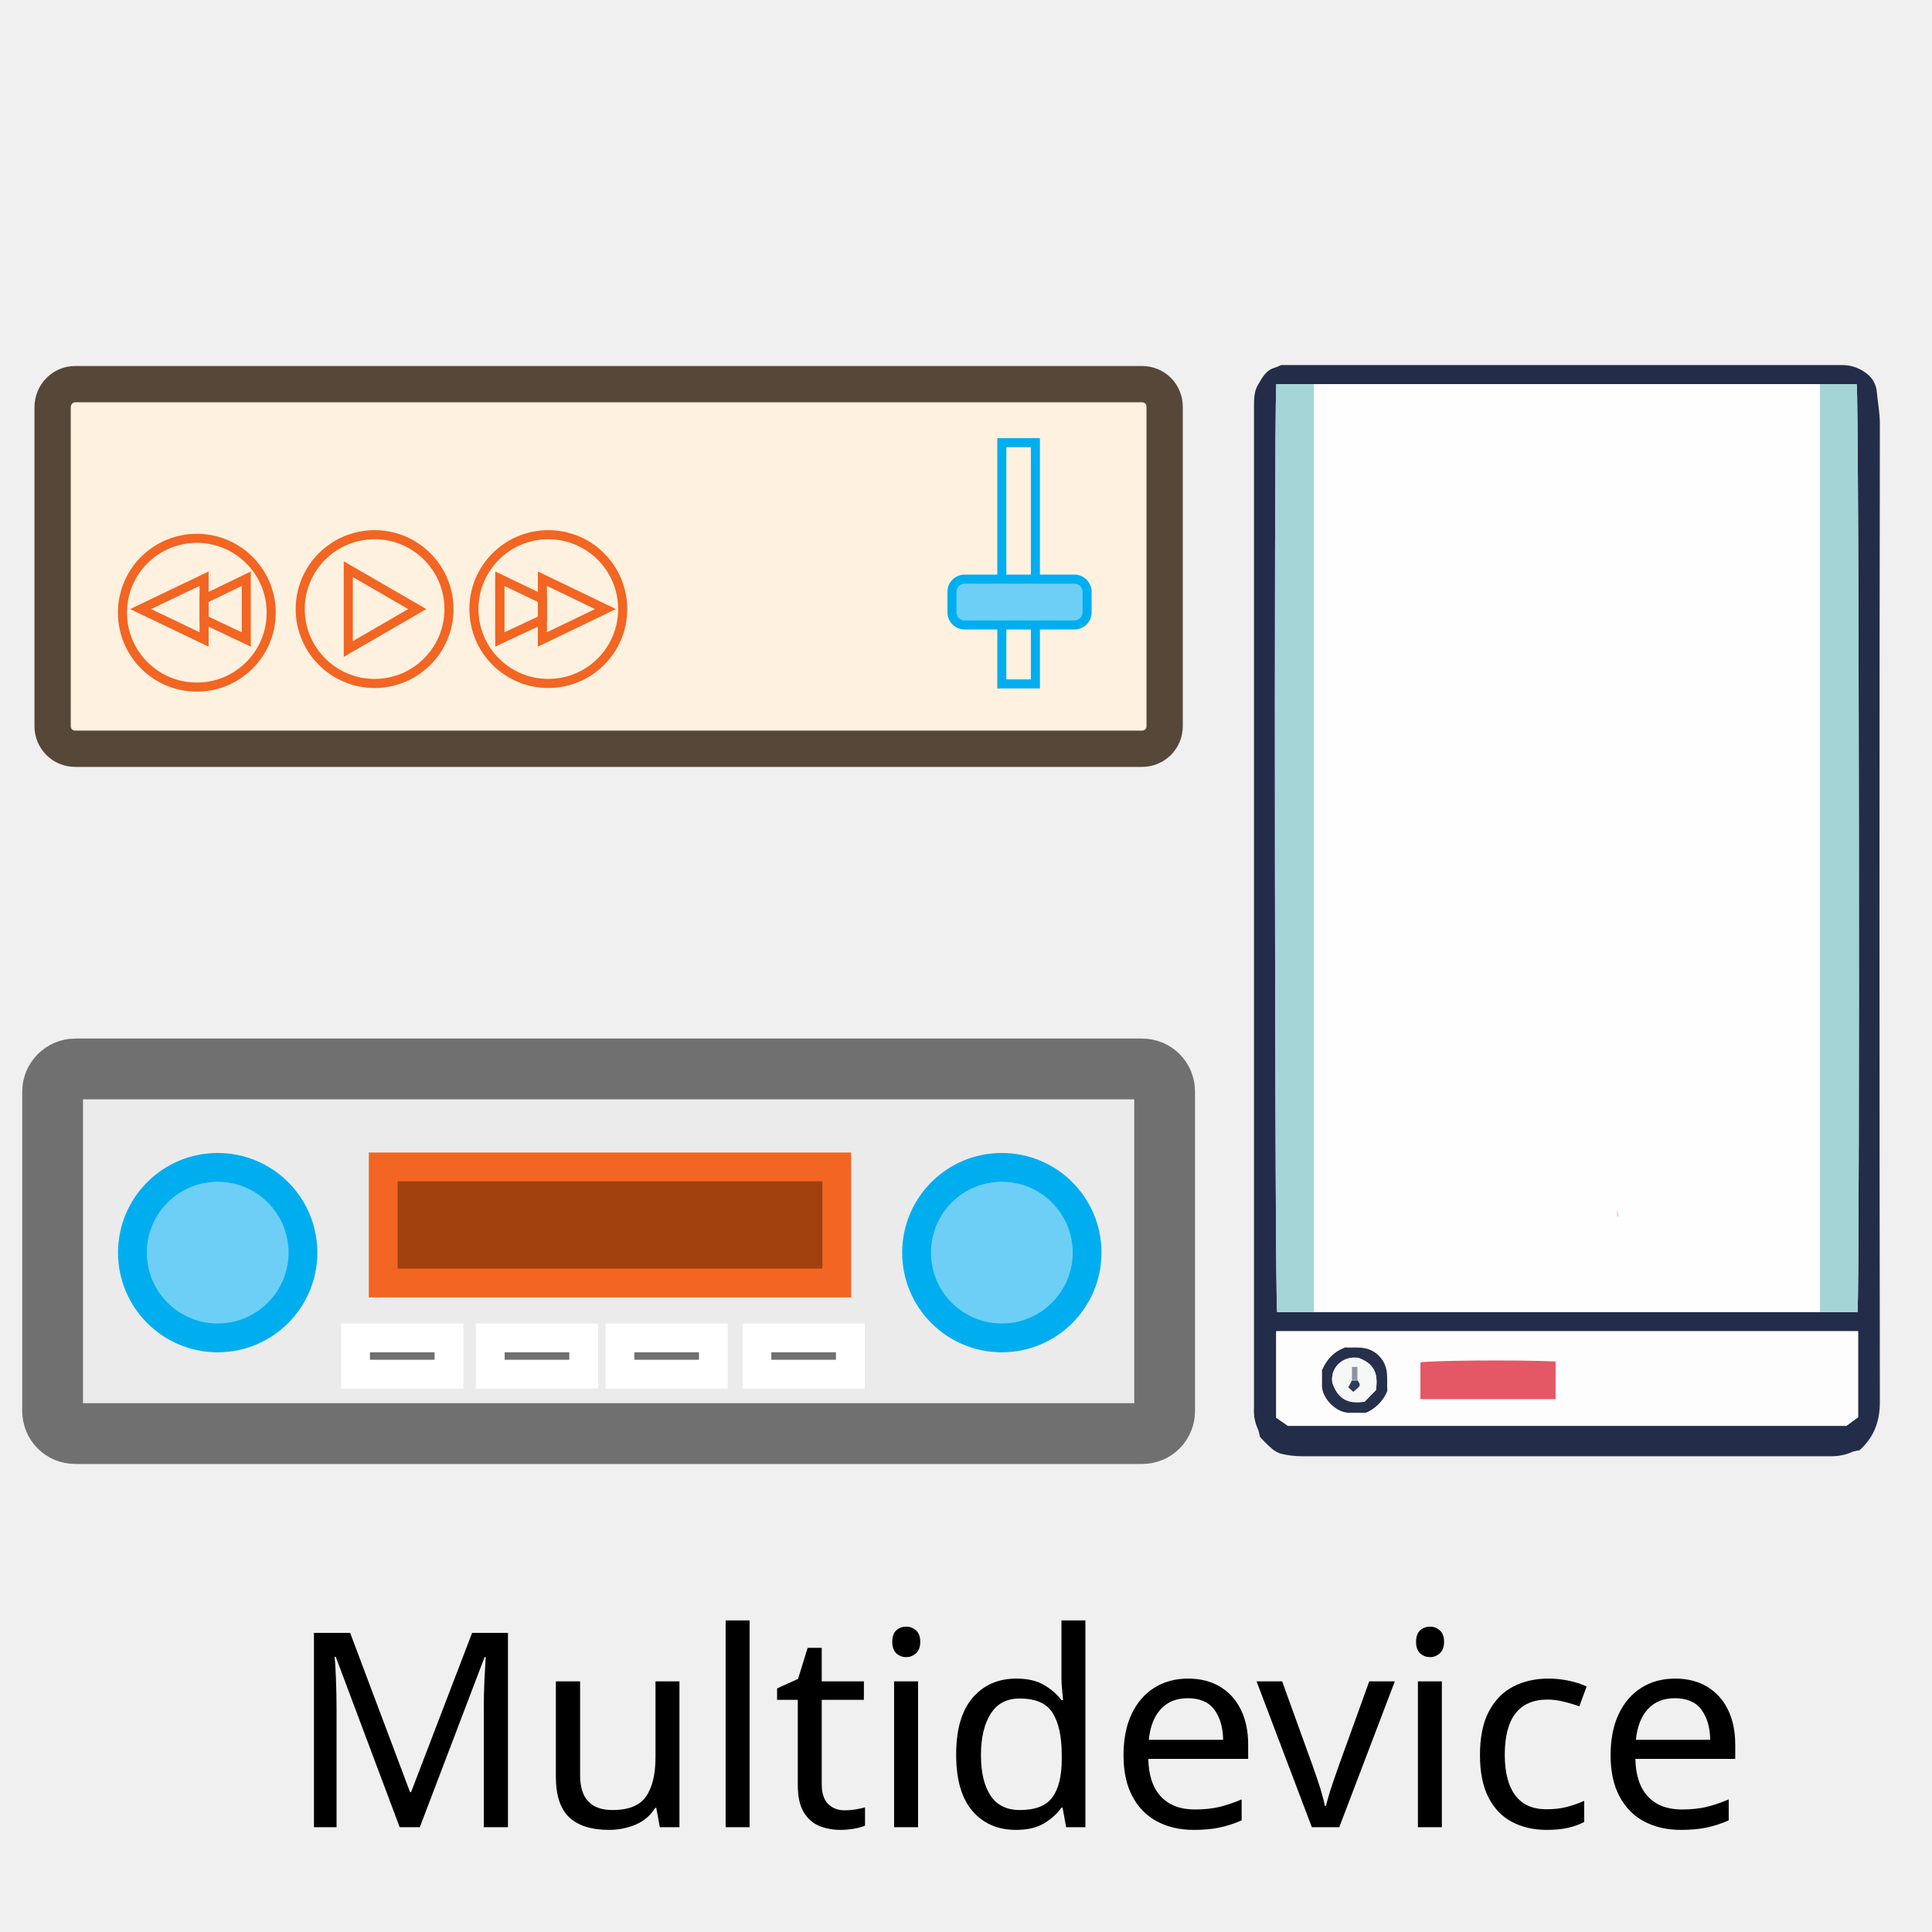
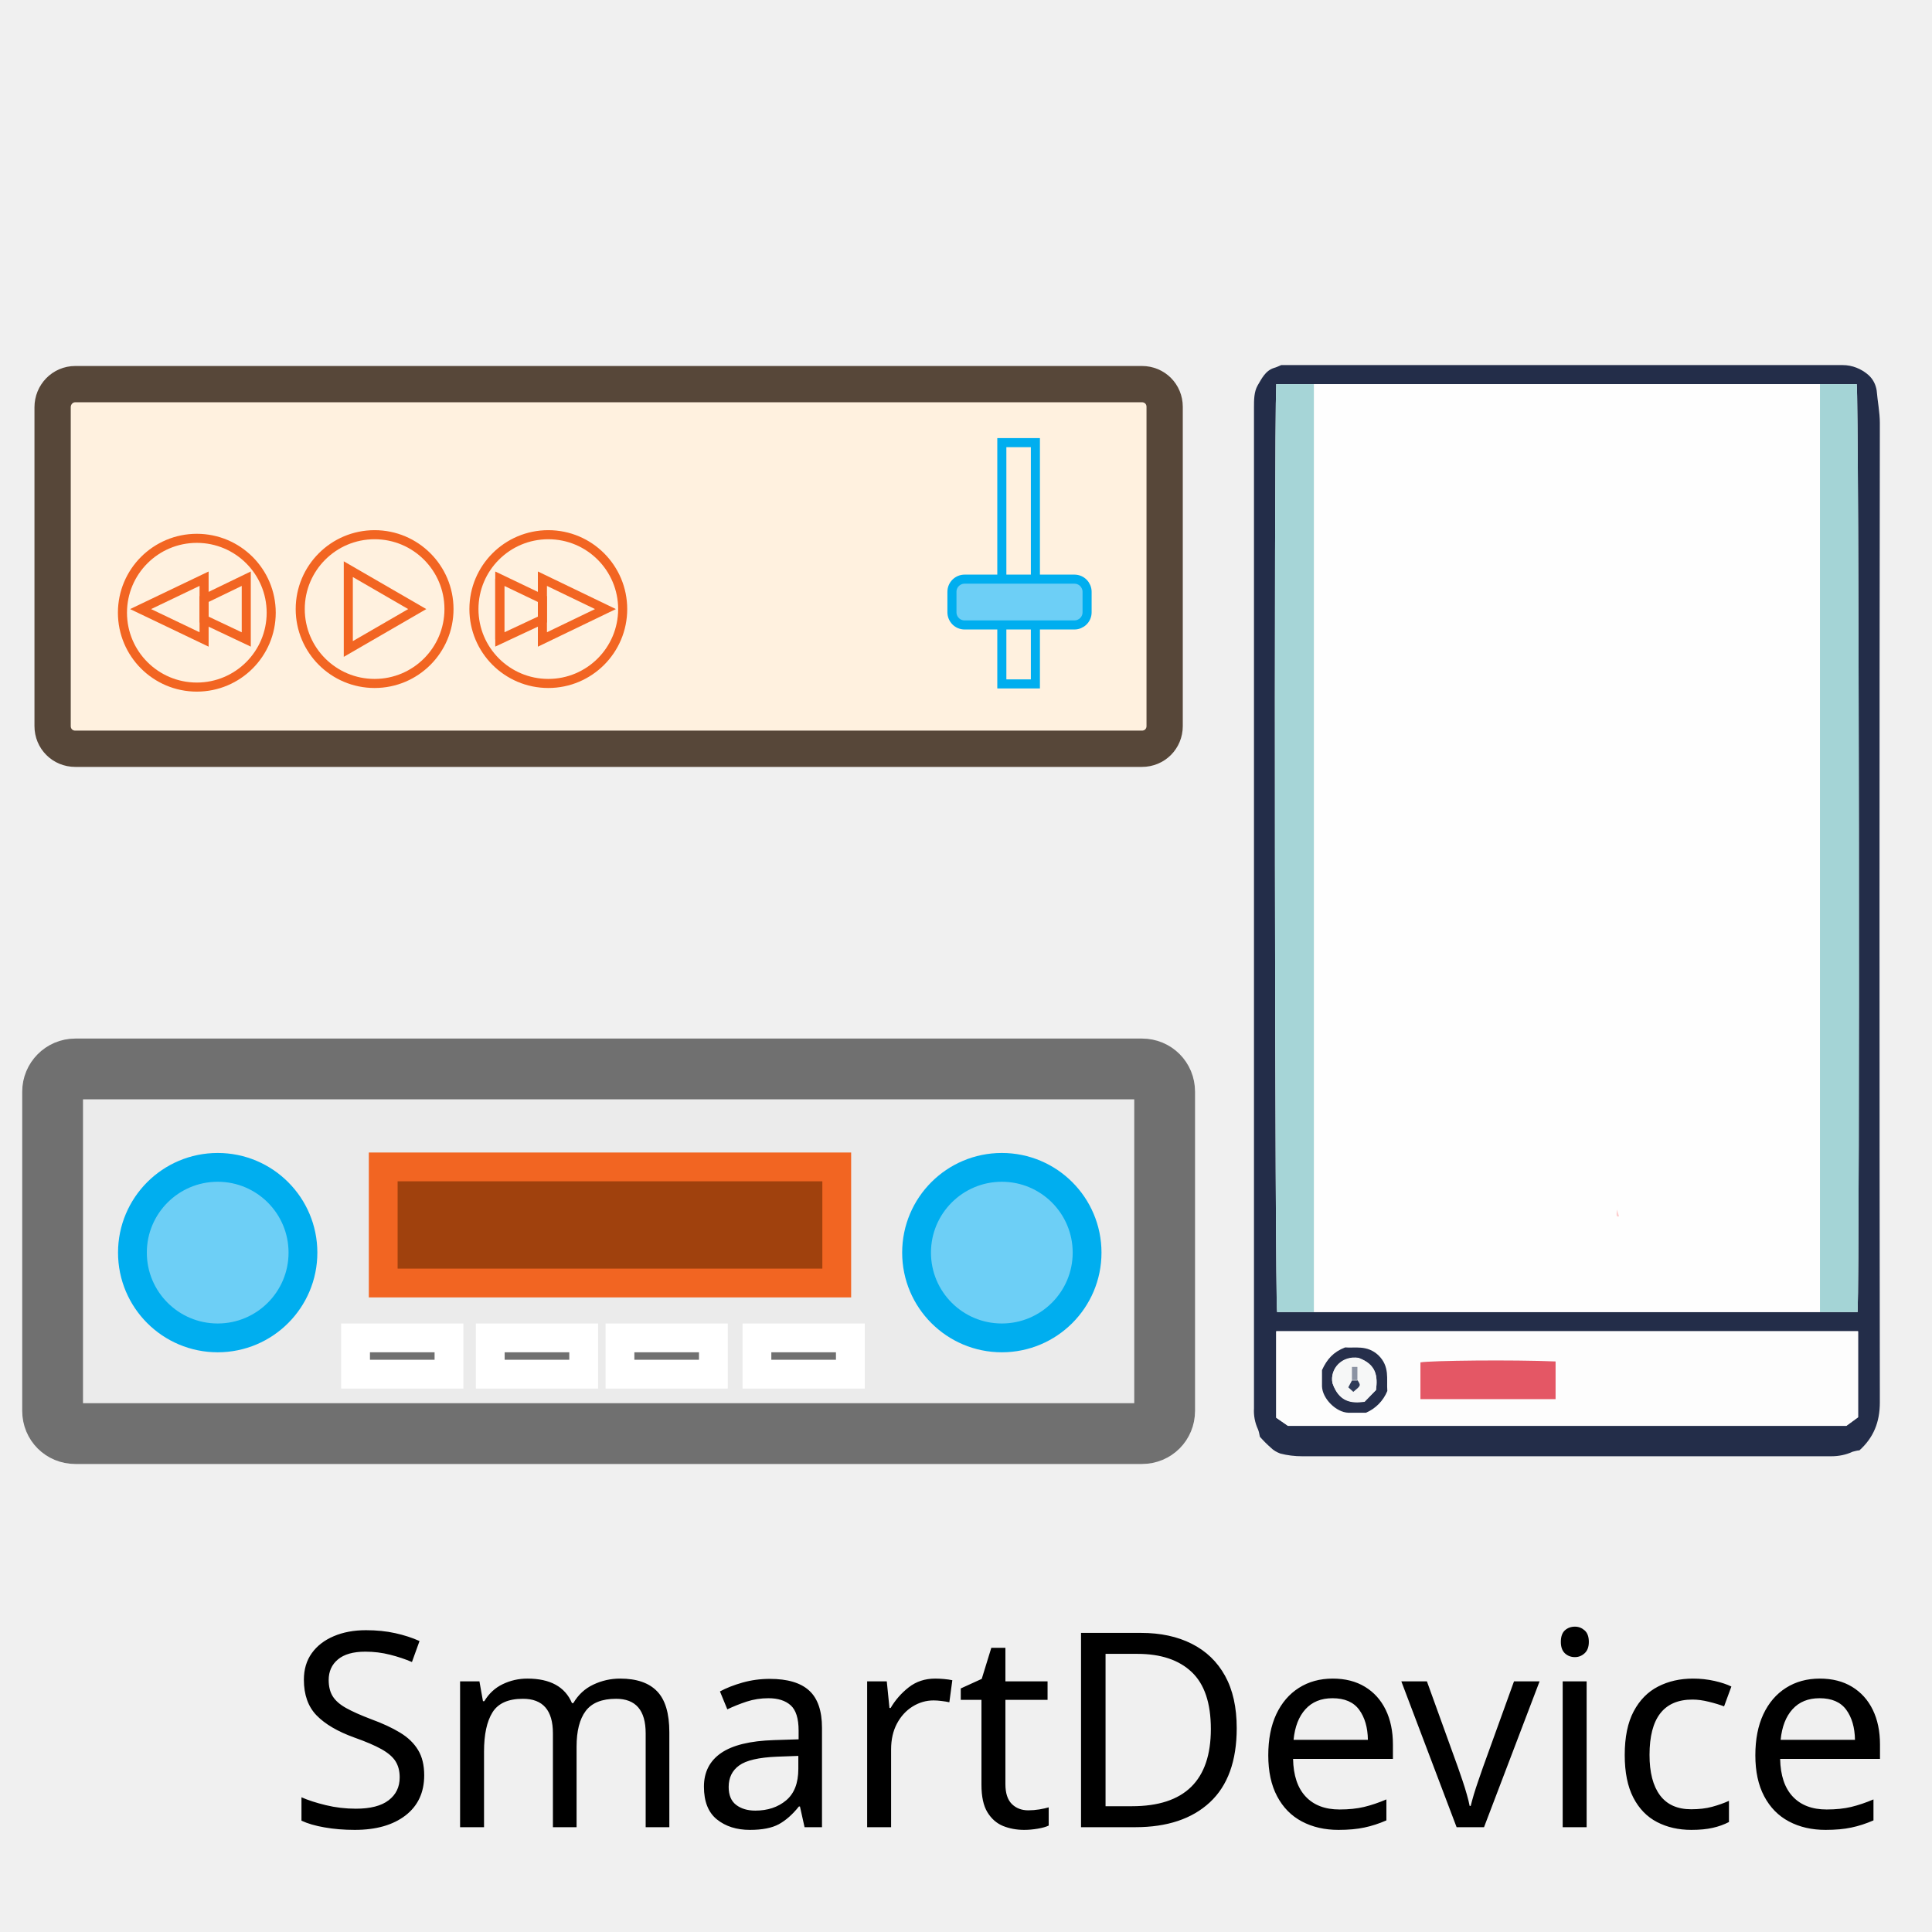
<svg xmlns="http://www.w3.org/2000/svg" version="1.1" id="Layer_1" x="0px" y="0px" viewBox="0 0 426 426" style="enable-background:new 0 0 426 426;" xml:space="preserve">
  <style type="text/css">
	.st0{fill:#EBEBEB;stroke:#707070;stroke-width:13.4;}
	.st1{fill:#6DCFF6;stroke:#00AEEF;stroke-width:6.35;}
	.st2{fill:#A0410D;stroke:#F26522;stroke-width:6.35;}
	.st3{fill:#707070;stroke:#FFFFFF;stroke-width:6.35;}
	.st4{fill:#FFF1DF;stroke:#574739;stroke-width:8;}
	.st5{fill:none;stroke:#F26522;stroke-width:2;}
	.st6{fill:none;stroke:#00AEEF;stroke-width:2;}
	.st7{fill:#6DCFF6;}
	.st8{fill:#232D49;}
	.st9{fill:#FEFEFE;}
	.st10{fill:#FDFDFD;}
	.st11{fill:#A4D4D6;}
	.st12{fill:#A6D5D7;}
	.st13{fill:#E45765;}
	.st14{fill:#262F4B;}
	.st15{fill:#FDCDCE;}
	.st16{fill:#F6F7F7;}
	.st17{fill:#2E3B59;}
	.st18{fill:#8B93A3;}
	.st19{font-family:'MuktaMahee-SemiBold';}
	.st20{font-size:60px;}
</style>
  <g id="AV_x5F_Device">
    <path id="Rounded_Rectangle_1" class="st0" d="M16.6,235.7h235.2c2.8,0,5,2.2,5,5v70.4c0,2.8-2.2,5-5,5H16.6c-2.8,0-5-2.2-5-5   v-70.4C11.6,238,13.8,235.7,16.6,235.7z" />
    <circle class="st1" cx="48" cy="276.2" r="18.8" />
    <circle id="Ellipse_1_copy" class="st1" cx="220.9" cy="276.2" r="18.8" />
    <rect x="84.5" y="257.3" class="st2" width="100" height="25.6" />
    <rect x="78.4" y="295" class="st3" width="20.6" height="8" />
    <rect id="Rectangle_2_copy" x="108.1" y="295" class="st3" width="20.6" height="8" />
    <rect id="Rectangle_2_copy_2" x="136.7" y="295" class="st3" width="20.6" height="8" />
    <rect id="Rectangle_2_copy_3" x="166.9" y="295" class="st3" width="20.6" height="8" />
  </g>
  <g id="Player">
    <path id="Rounded_Rectangle_1_00000124863460574047768320000008249764423171749781_" class="st4" d="M16.6,84.7h235.2   c2.8,0,5,2.2,5,5v70.4c0,2.8-2.2,5-5,5H16.6c-2.8,0-5-2.2-5-5V89.8C11.6,87,13.8,84.7,16.6,84.7z" />
    <g>
      <circle class="st5" cx="82.6" cy="134.3" r="16.4" />
      <polygon class="st5" points="92,134.3 76.8,125.5 76.8,143.1   " />
    </g>
    <g>
      <circle class="st5" cx="120.9" cy="134.3" r="16.4" />
      <line class="st5" x1="110.2" y1="127.6" x2="110.2" y2="141" />
      <polygon class="st5" points="133.5,134.3 119.6,127.6 119.6,141   " />
      <polygon class="st5" points="119.6,132.1 119.6,136.6 110.2,141 110.2,127.6   " />
    </g>
    <g>
      <circle class="st5" cx="43.4" cy="135.1" r="16.4" />
      <polygon class="st5" points="31,134.3 45,141 45,127.6   " />
      <polygon class="st5" points="45,136.6 45,132.1 54.3,127.6 54.3,141   " />
    </g>
    <rect x="220.9" y="97.6" class="st6" width="7.4" height="53.2" />
    <g>
      <path class="st7" d="M209.9,130.5c0-1.6,1.3-2.8,2.8-2.8h24.2c1.6,0,2.8,1.3,2.8,2.8v4.5c0,1.6-1.3,2.8-2.8,2.8h-24.2    c-1.6,0-2.8-1.3-2.8-2.8V130.5z" />
      <path class="st6" d="M209.9,130.5c0-1.6,1.3-2.8,2.8-2.8h24.2c1.6,0,2.8,1.3,2.8,2.8v4.5c0,1.6-1.3,2.8-2.8,2.8h-24.2    c-1.6,0-2.8-1.3-2.8-2.8V130.5z" />
    </g>
  </g>
  <g id="Heizung">
    <path class="st8" d="M282.5,80.5c41,0,82.4,0,123.8,0c2.1,0,4.1,0.8,5.7,2.2c1,0.9,1.6,2.1,1.8,3.4c0.2,2.4,0.7,4.8,0.7,7.2   c-0.1,72-0.1,144,0,215.9c0,4.4-1.4,7.8-4.5,10.6c-0.5,0-1,0.2-1.5,0.3c-1.5,0.7-3.1,1-4.7,1c-38.9,0-77.8,0-116.7,0   c-1.6,0-3.3-0.2-4.8-0.6c-0.8-0.3-1.5-0.7-2.1-1.3c-0.8-0.7-1.6-1.5-2.4-2.4c-0.1-0.5-0.2-1.1-0.4-1.6c-0.7-1.5-1-3.1-0.9-4.7   c0-73.6,0-147.2,0-220.7c0-1.6,0-3.4,0.8-4.8c0.9-1.5,1.7-3.3,3.7-3.9C281.4,81,281.8,80.8,282.5,80.5z M289.7,84.7h-8.3   c-0.5,12-0.3,201.8,0.2,204.6h128c0.5-12,0.3-201.8-0.2-204.6H289.7z M409.7,293.6H281.4v19l2.6,1.8h123.1l2.6-1.9V293.6z" />
    <path class="st9" d="M401.3,289.3H289.7V84.7h111.6V289.3z" />
    <path class="st10" d="M409.7,293.6v18.9l-2.6,1.9H284l-2.6-1.8v-19.1H409.7z M343,308.5v-8.3c-9.5-0.4-27.4-0.2-29.8,0.2v8.1H343z    M301.2,311.5c2.1-1,3.8-2.6,4.7-4.7c-0.2-2.6,0.6-5.5-2-7.9c-2.5-2.4-5.2-1.5-7.3-1.7c-2.6,1-4,2.5-5.1,5c0,0.8,0,2.2,0,3.6   c0.1,2.7,3.1,5.7,5.8,5.8C298.7,311.5,300.1,311.5,301.2,311.5z" />
    <path class="st11" d="M401.3,289.3V84.7h8.1c0.5,2.8,0.7,192.6,0.2,204.6H401.3z" />
    <path class="st12" d="M289.7,84.7v204.6h-8.1c-0.5-2.8-0.7-192.6-0.2-204.6H289.7z" />
    <path class="st13" d="M343,308.5h-29.8v-8.1c2.4-0.4,20.3-0.6,29.8-0.2L343,308.5z" />
    <path class="st14" d="M301.2,311.5c-1.1,0-2.5,0-3.9,0c-2.7-0.1-5.7-3.1-5.8-5.8c0-1.4,0-2.8,0-3.6c1.1-2.4,2.5-4,5.1-5   c2.1,0.2,4.8-0.6,7.3,1.7c2.6,2.5,1.8,5.3,2,7.9C305,308.9,303.3,310.6,301.2,311.5z M303.4,306.5c0.4-3,0.1-5.7-3.8-7   c-3.7-0.6-6.4,2.4-5.8,5.5c1.5,4.2,4.2,4.5,7.1,4.1L303.4,306.5z" />
    <path class="st15" d="M356.5,266.7l0.5,1.5C356.4,268.3,356.4,268.3,356.5,266.7z" />
    <path class="st16" d="M303.4,306.5l-2.5,2.5c-3,0.4-5.7,0.1-7.1-4.1c-0.6-3.1,2.1-6.1,5.8-5.5C303.5,300.9,303.8,303.5,303.4,306.5   z M299.3,304.3v-2.9h-1.2c0,1,0,2,0,2.9l-0.8,1.5l1.1,1C300.1,305.6,300.1,305.6,299.3,304.3z" />
    <path class="st17" d="M299.3,304.3c0.8,1.2,0.8,1.2-0.9,2.6l-1.1-1l0.8-1.5H299.3z" />
    <path class="st18" d="M299.3,304.3h-1.2v-2.9h1.2V304.3z" />
  </g>
-   <text transform="matrix(1 0 0 1 63.4111 402.8902)" class="st19 st20">Multidevice</text>
+   <text transform="matrix(1 0 0 1 63.4111 402.8902)" class="st19 st20">SmartDevice</text>
</svg>
